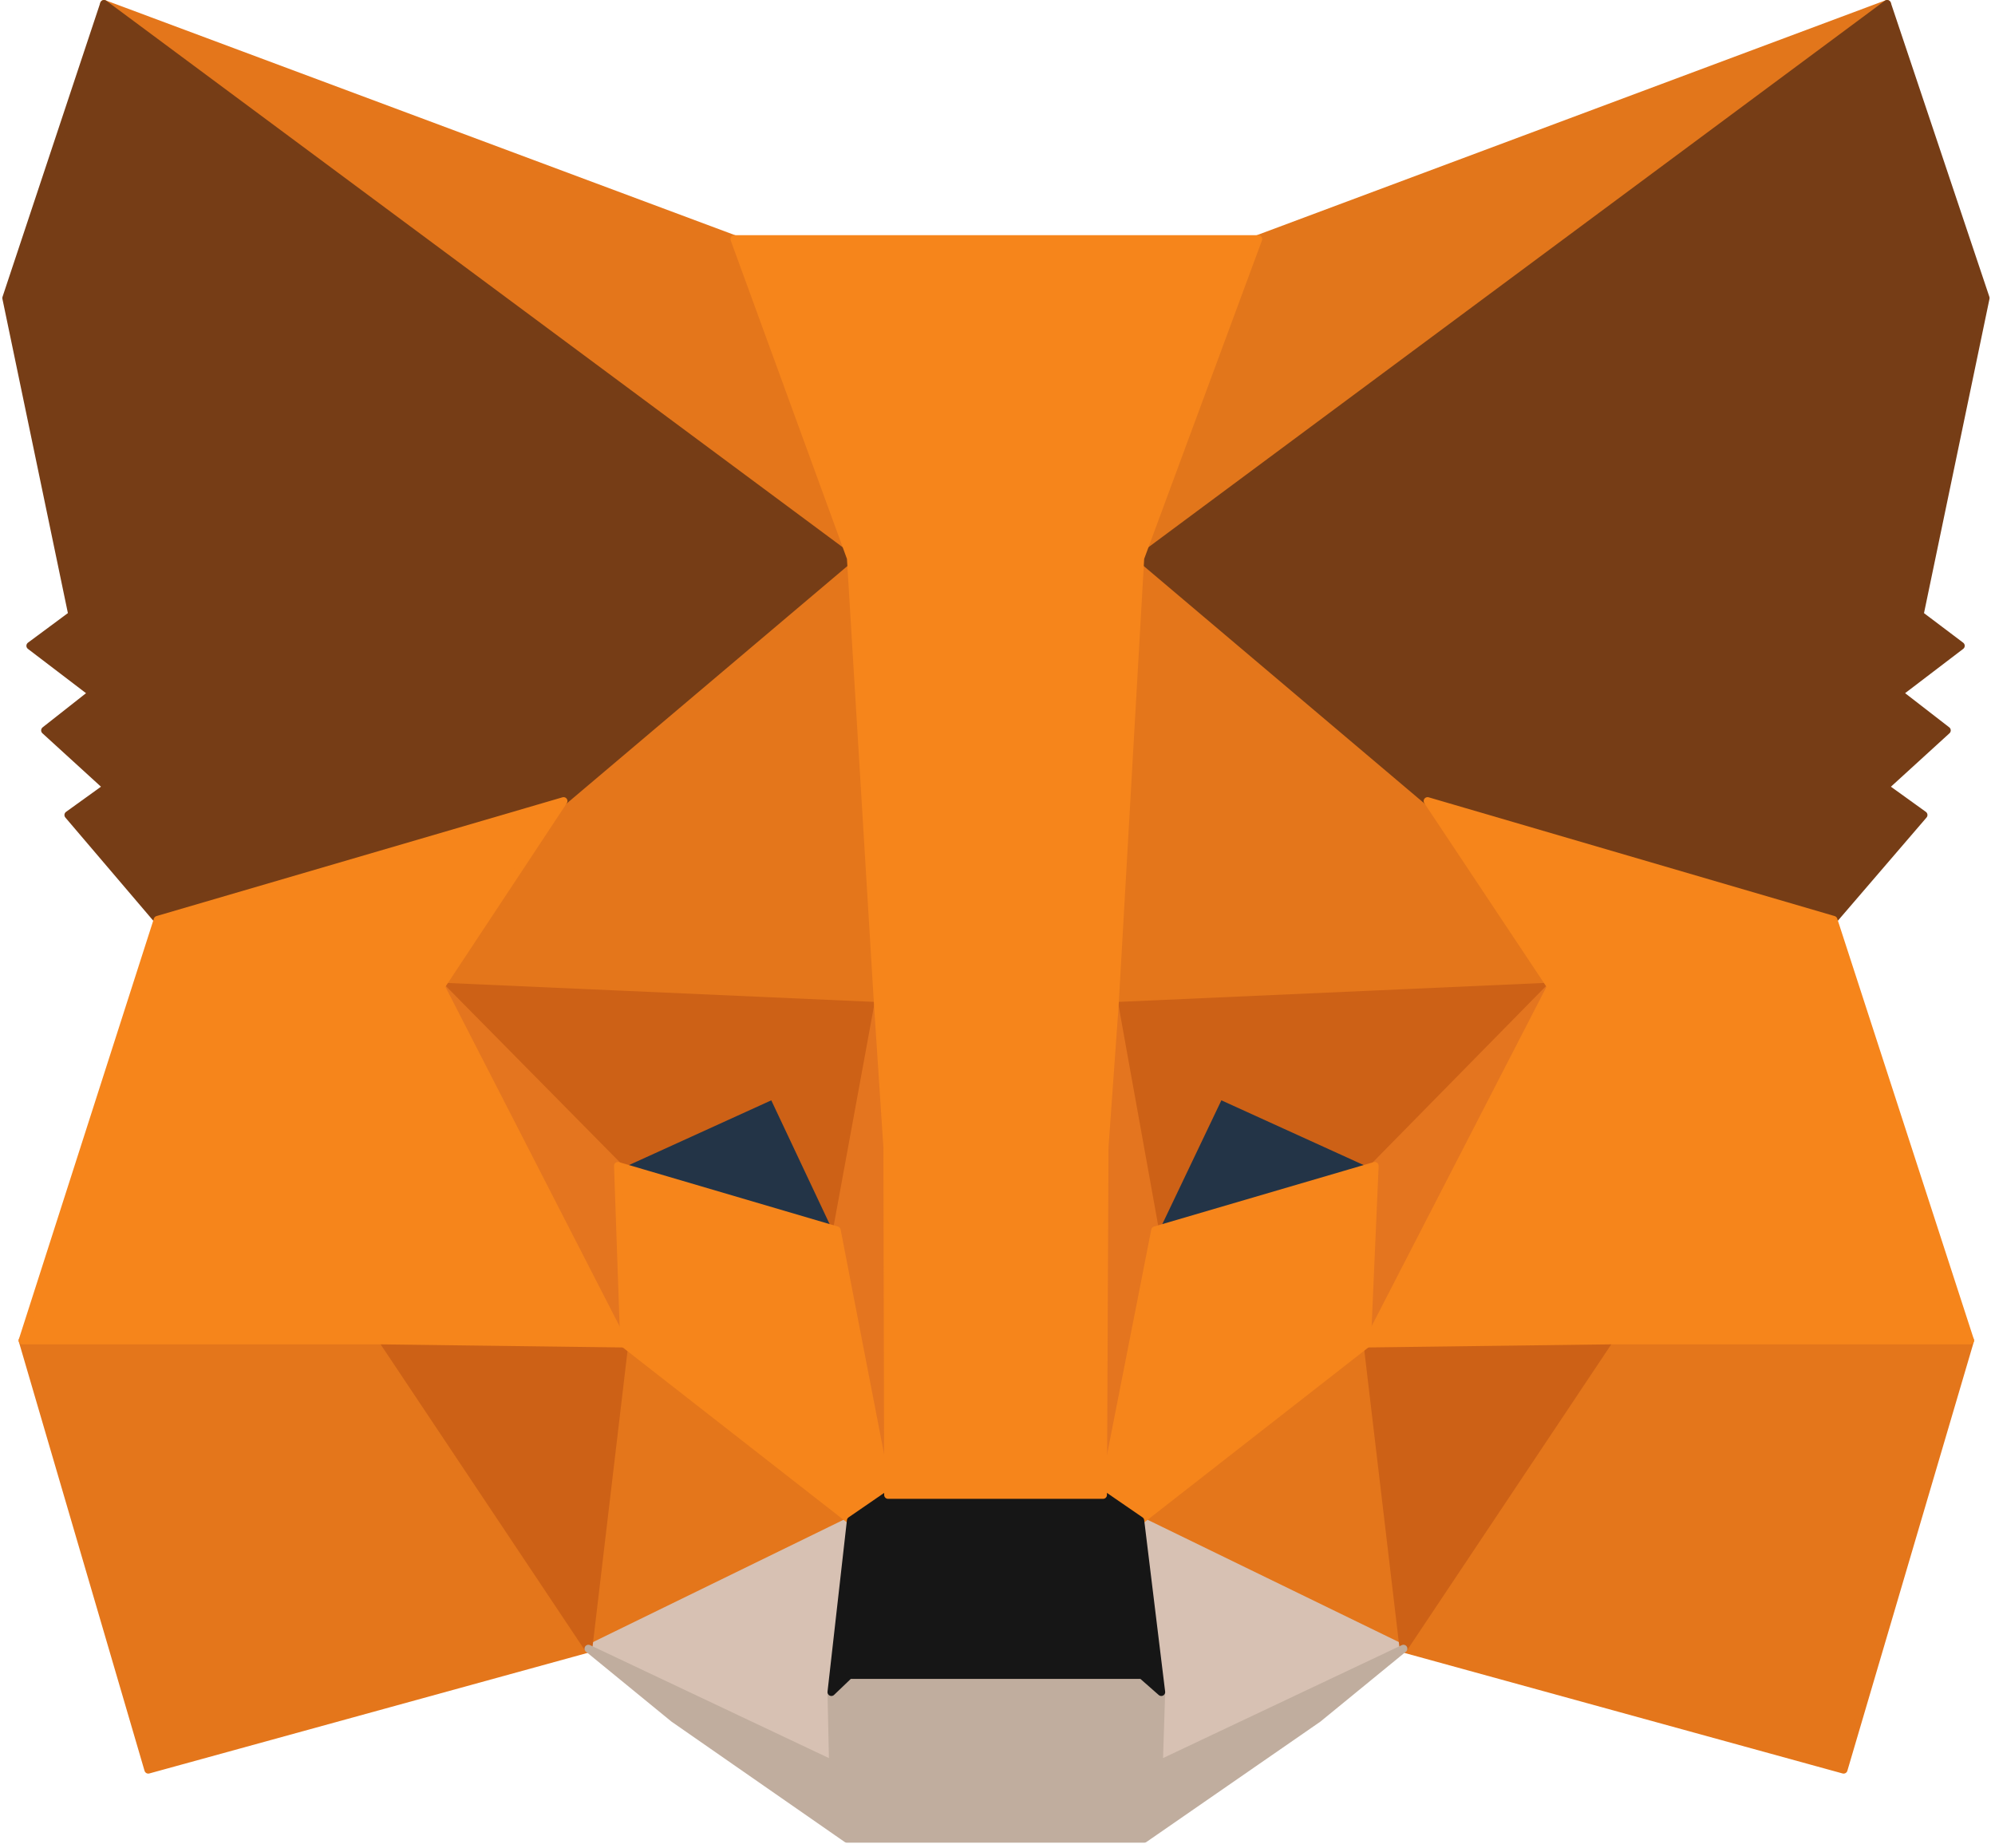
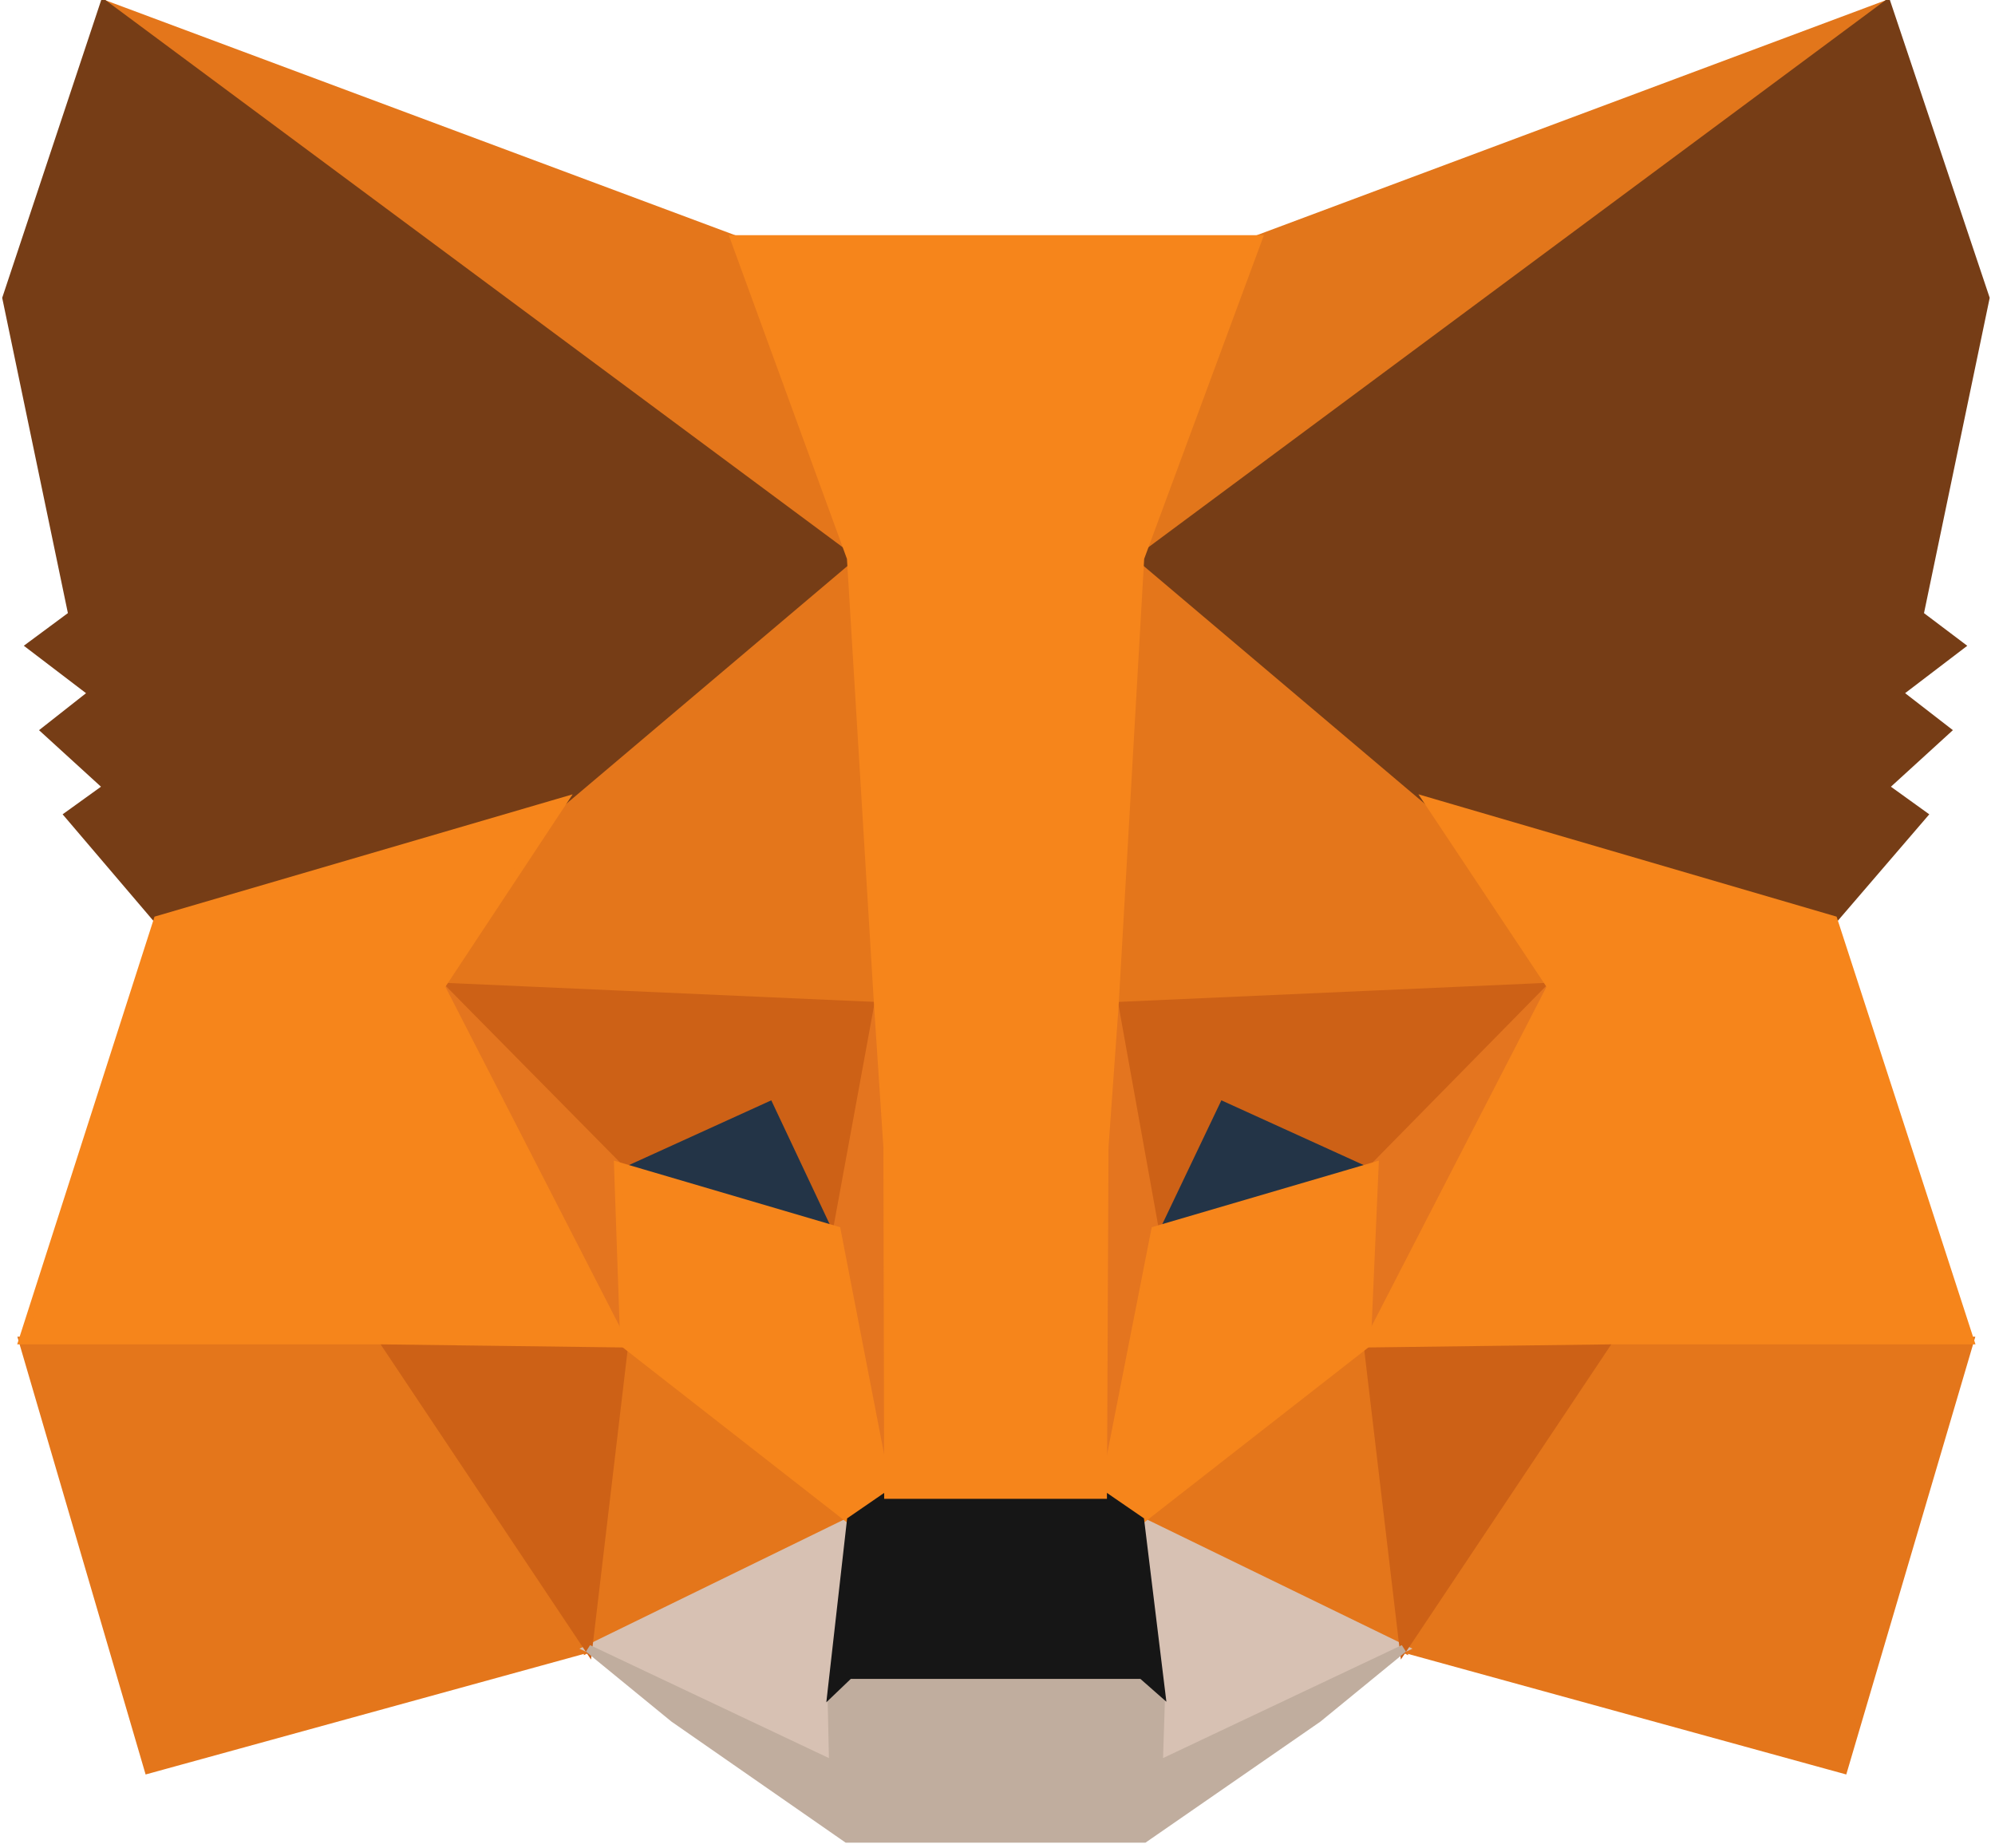
<svg xmlns="http://www.w3.org/2000/svg" width="257" height="238" viewBox="0 0 257 238" fill="none">
-   <path d="M243.1 0.5L143.6 74.4L162 30.8L243.1 0.5Z" fill="#E2761B" stroke="#E2761B" stroke-linecap="round" stroke-linejoin="round" />
-   <path d="M13.4 0.5L112.1 75.1L94.6 30.8L13.4 0.5ZM207.3 171.8L180.8 212.4L237.5 228L253.8 172.7L207.3 171.8ZM2.9 172.7L19.1 228L75.8 212.4L49.3 171.8L2.9 172.7Z" fill="#E4761B" stroke="#E4761B" stroke-linecap="round" stroke-linejoin="round" />
-   <path d="M72.6 103.2L56.8 127.1L113.1 129.6L111.1 69.1L72.6 103.2ZM183.9 103.2L144.9 68.4L143.6 129.6L199.8 127.1L183.9 103.2ZM75.8 212.4L109.6 195.9L80.4 173.1L75.8 212.4ZM146.9 195.9L180.8 212.4L176.1 173.1L146.9 195.9Z" fill="#E4761B" stroke="#E4761B" stroke-linecap="round" stroke-linejoin="round" />
-   <path d="M180.8 212.4L146.9 195.9L149.6 218L149.3 227.3L180.8 212.4ZM75.8 212.4L107.3 227.3L107.1 218L109.6 195.9L75.8 212.4Z" fill="#D7C1B3" stroke="#D7C1B3" stroke-linecap="round" stroke-linejoin="round" />
-   <path d="M107.8 158.5L79.6 150.2L99.5 141.1L107.8 158.5ZM148.7 158.5L157 141.1L177 150.2L148.7 158.5Z" fill="#233447" stroke="#233447" stroke-linecap="round" stroke-linejoin="round" />
-   <path d="M75.8 212.4L80.6 171.8L49.3 172.7L75.8 212.4ZM176 171.8L180.8 212.4L207.3 172.7L176 171.8ZM199.8 127.1L143.6 129.6L148.8 158.5L157.1 141.1L177.1 150.2L199.8 127.1ZM79.6 150.2L99.6 141.1L107.8 158.5L113.1 129.6L56.8 127.1L79.6 150.2Z" fill="#CD6116" stroke="#CD6116" stroke-linecap="round" stroke-linejoin="round" />
-   <path d="M56.8 127.1L80.4 173.1L79.6 150.2L56.8 127.1ZM177.1 150.2L176.1 173.1L199.8 127.1L177.1 150.2ZM113.1 129.6L107.8 158.5L114.4 192.6L115.9 147.7L113.1 129.6ZM143.6 129.6L140.9 147.6L142.1 192.6L148.8 158.5L143.6 129.6Z" fill="#E4751F" stroke="#E4751F" stroke-linecap="round" stroke-linejoin="round" />
-   <path d="M148.8 158.5L142.1 192.6L146.9 195.9L176.1 173.1L177.1 150.2L148.8 158.5ZM79.6 150.2L80.4 173.1L109.6 195.9L114.4 192.6L107.8 158.5L79.6 150.2Z" fill="#F6851B" stroke="#F6851B" stroke-linecap="round" stroke-linejoin="round" />
-   <path d="M149.3 227.3L149.6 218L147.1 215.8H109.4L107.1 218L107.3 227.3L75.8 212.4L86.8 221.4L109.1 236.9H147.4L169.8 221.4L180.8 212.4L149.3 227.3Z" fill="#C0AD9E" stroke="#C0AD9E" stroke-linecap="round" stroke-linejoin="round" />
-   <path d="M146.9 195.9L142.1 192.6H114.4L109.6 195.9L107.1 218L109.4 215.8H147.1L149.6 218L146.9 195.9Z" fill="#161616" stroke="#161616" stroke-linecap="round" stroke-linejoin="round" />
-   <path d="M247.3 79.2L255.8 38.4L243.1 0.5L146.9 71.9L183.9 103.2L236.2 118.5L247.8 105L242.8 101.4L250.8 94.1L244.6 89.3L252.6 83.2L247.3 79.2ZM0.8 38.4L9.3 79.2L3.9 83.2L11.9 89.3L5.8 94.1L13.8 101.4L8.8 105L20.3 118.5L72.6 103.2L109.6 71.9L13.4 0.5L0.8 38.4Z" fill="#763D16" stroke="#763D16" stroke-linecap="round" stroke-linejoin="round" />
-   <path d="M236.2 118.5L183.9 103.2L199.8 127.1L176.1 173.1L207.3 172.7H253.8L236.2 118.5ZM72.6 103.2L20.3 118.5L2.9 172.7H49.3L80.4 173.1L56.8 127.1L72.6 103.2ZM143.6 129.6L146.9 71.9L162.1 30.8H94.6L109.6 71.9L113.1 129.6L114.3 147.8L114.4 192.6H142.1L142.3 147.8L143.6 129.6Z" fill="#F6851B" stroke="#F6851B" stroke-linecap="round" stroke-linejoin="round" />
+   <path d="M243.1 0.5L143.6 74.4L162 30.8L243.1 0.5Z" fill="#E2761B" stroke="#E2761B" strokeLinecap="round" strokeLinejoin="round" />
+   <path d="M13.4 0.5L112.1 75.1L94.6 30.8L13.4 0.5ZM207.3 171.8L180.8 212.4L237.5 228L253.8 172.7L207.3 171.8ZM2.9 172.7L19.1 228L75.8 212.4L49.3 171.8L2.9 172.7Z" fill="#E4761B" stroke="#E4761B" strokeLinecap="round" strokeLinejoin="round" />
+   <path d="M72.6 103.2L56.8 127.1L113.1 129.6L111.1 69.1L72.6 103.2ZM183.9 103.2L144.9 68.4L143.6 129.6L199.8 127.1L183.9 103.2ZM75.8 212.4L109.6 195.9L80.4 173.1L75.8 212.4ZM146.9 195.9L180.8 212.4L176.1 173.1L146.9 195.9Z" fill="#E4761B" stroke="#E4761B" strokeLinecap="round" strokeLinejoin="round" />
+   <path d="M180.8 212.4L146.9 195.9L149.6 218L149.3 227.3L180.8 212.4ZM75.8 212.4L107.3 227.3L107.1 218L109.6 195.9L75.8 212.4Z" fill="#D7C1B3" stroke="#D7C1B3" strokeLinecap="round" strokeLinejoin="round" />
+   <path d="M107.8 158.5L79.6 150.2L99.5 141.1L107.8 158.5ZM148.7 158.5L157 141.1L177 150.2L148.7 158.5Z" fill="#233447" stroke="#233447" strokeLinecap="round" strokeLinejoin="round" />
+   <path d="M75.8 212.4L80.6 171.8L49.3 172.7L75.8 212.4ZM176 171.8L180.8 212.4L207.3 172.7L176 171.8ZM199.8 127.1L143.6 129.6L148.8 158.5L157.1 141.1L177.1 150.2L199.8 127.1ZM79.6 150.2L99.6 141.1L107.8 158.5L113.1 129.6L56.8 127.1L79.6 150.2Z" fill="#CD6116" stroke="#CD6116" strokeLinecap="round" strokeLinejoin="round" />
+   <path d="M56.8 127.1L80.4 173.1L79.6 150.2L56.8 127.1ZM177.1 150.2L176.1 173.1L199.8 127.1L177.1 150.2ZM113.1 129.6L107.8 158.5L114.4 192.6L115.9 147.7L113.1 129.6ZM143.6 129.6L140.9 147.6L142.1 192.6L148.8 158.5L143.6 129.6Z" fill="#E4751F" stroke="#E4751F" strokeLinecap="round" strokeLinejoin="round" />
+   <path d="M148.8 158.5L142.1 192.6L146.9 195.9L176.1 173.1L177.1 150.2L148.8 158.5ZM79.6 150.2L80.4 173.1L109.6 195.9L114.4 192.6L107.8 158.5L79.6 150.2Z" fill="#F6851B" stroke="#F6851B" strokeLinecap="round" strokeLinejoin="round" />
+   <path d="M149.3 227.3L149.6 218L147.1 215.8H109.4L107.1 218L107.3 227.3L75.8 212.4L86.8 221.4L109.1 236.9H147.4L169.8 221.4L180.8 212.4L149.3 227.3Z" fill="#C0AD9E" stroke="#C0AD9E" strokeLinecap="round" strokeLinejoin="round" />
+   <path d="M146.9 195.9L142.1 192.6H114.4L109.6 195.9L107.1 218L109.4 215.8H147.1L149.6 218L146.9 195.9Z" fill="#161616" stroke="#161616" strokeLinecap="round" strokeLinejoin="round" />
+   <path d="M247.3 79.2L255.8 38.4L243.1 0.5L146.9 71.9L183.9 103.2L236.2 118.5L247.8 105L242.8 101.4L250.8 94.1L244.6 89.3L252.6 83.2L247.3 79.2ZM0.8 38.4L9.3 79.2L3.9 83.2L11.9 89.3L5.8 94.1L13.8 101.4L8.8 105L20.3 118.5L72.6 103.2L109.6 71.9L13.4 0.5L0.8 38.4Z" fill="#763D16" stroke="#763D16" strokeLinecap="round" strokeLinejoin="round" />
+   <path d="M236.2 118.5L183.9 103.2L199.8 127.1L176.1 173.1L207.3 172.7H253.8L236.2 118.5ZM72.6 103.2L20.3 118.5L2.9 172.7H49.3L80.4 173.1L56.8 127.1L72.6 103.2ZM143.6 129.6L146.9 71.9L162.1 30.8H94.6L109.6 71.9L113.1 129.6L114.3 147.8L114.4 192.6H142.1L142.3 147.8L143.6 129.6Z" fill="#F6851B" stroke="#F6851B" strokeLinecap="round" strokeLinejoin="round" />
</svg>
